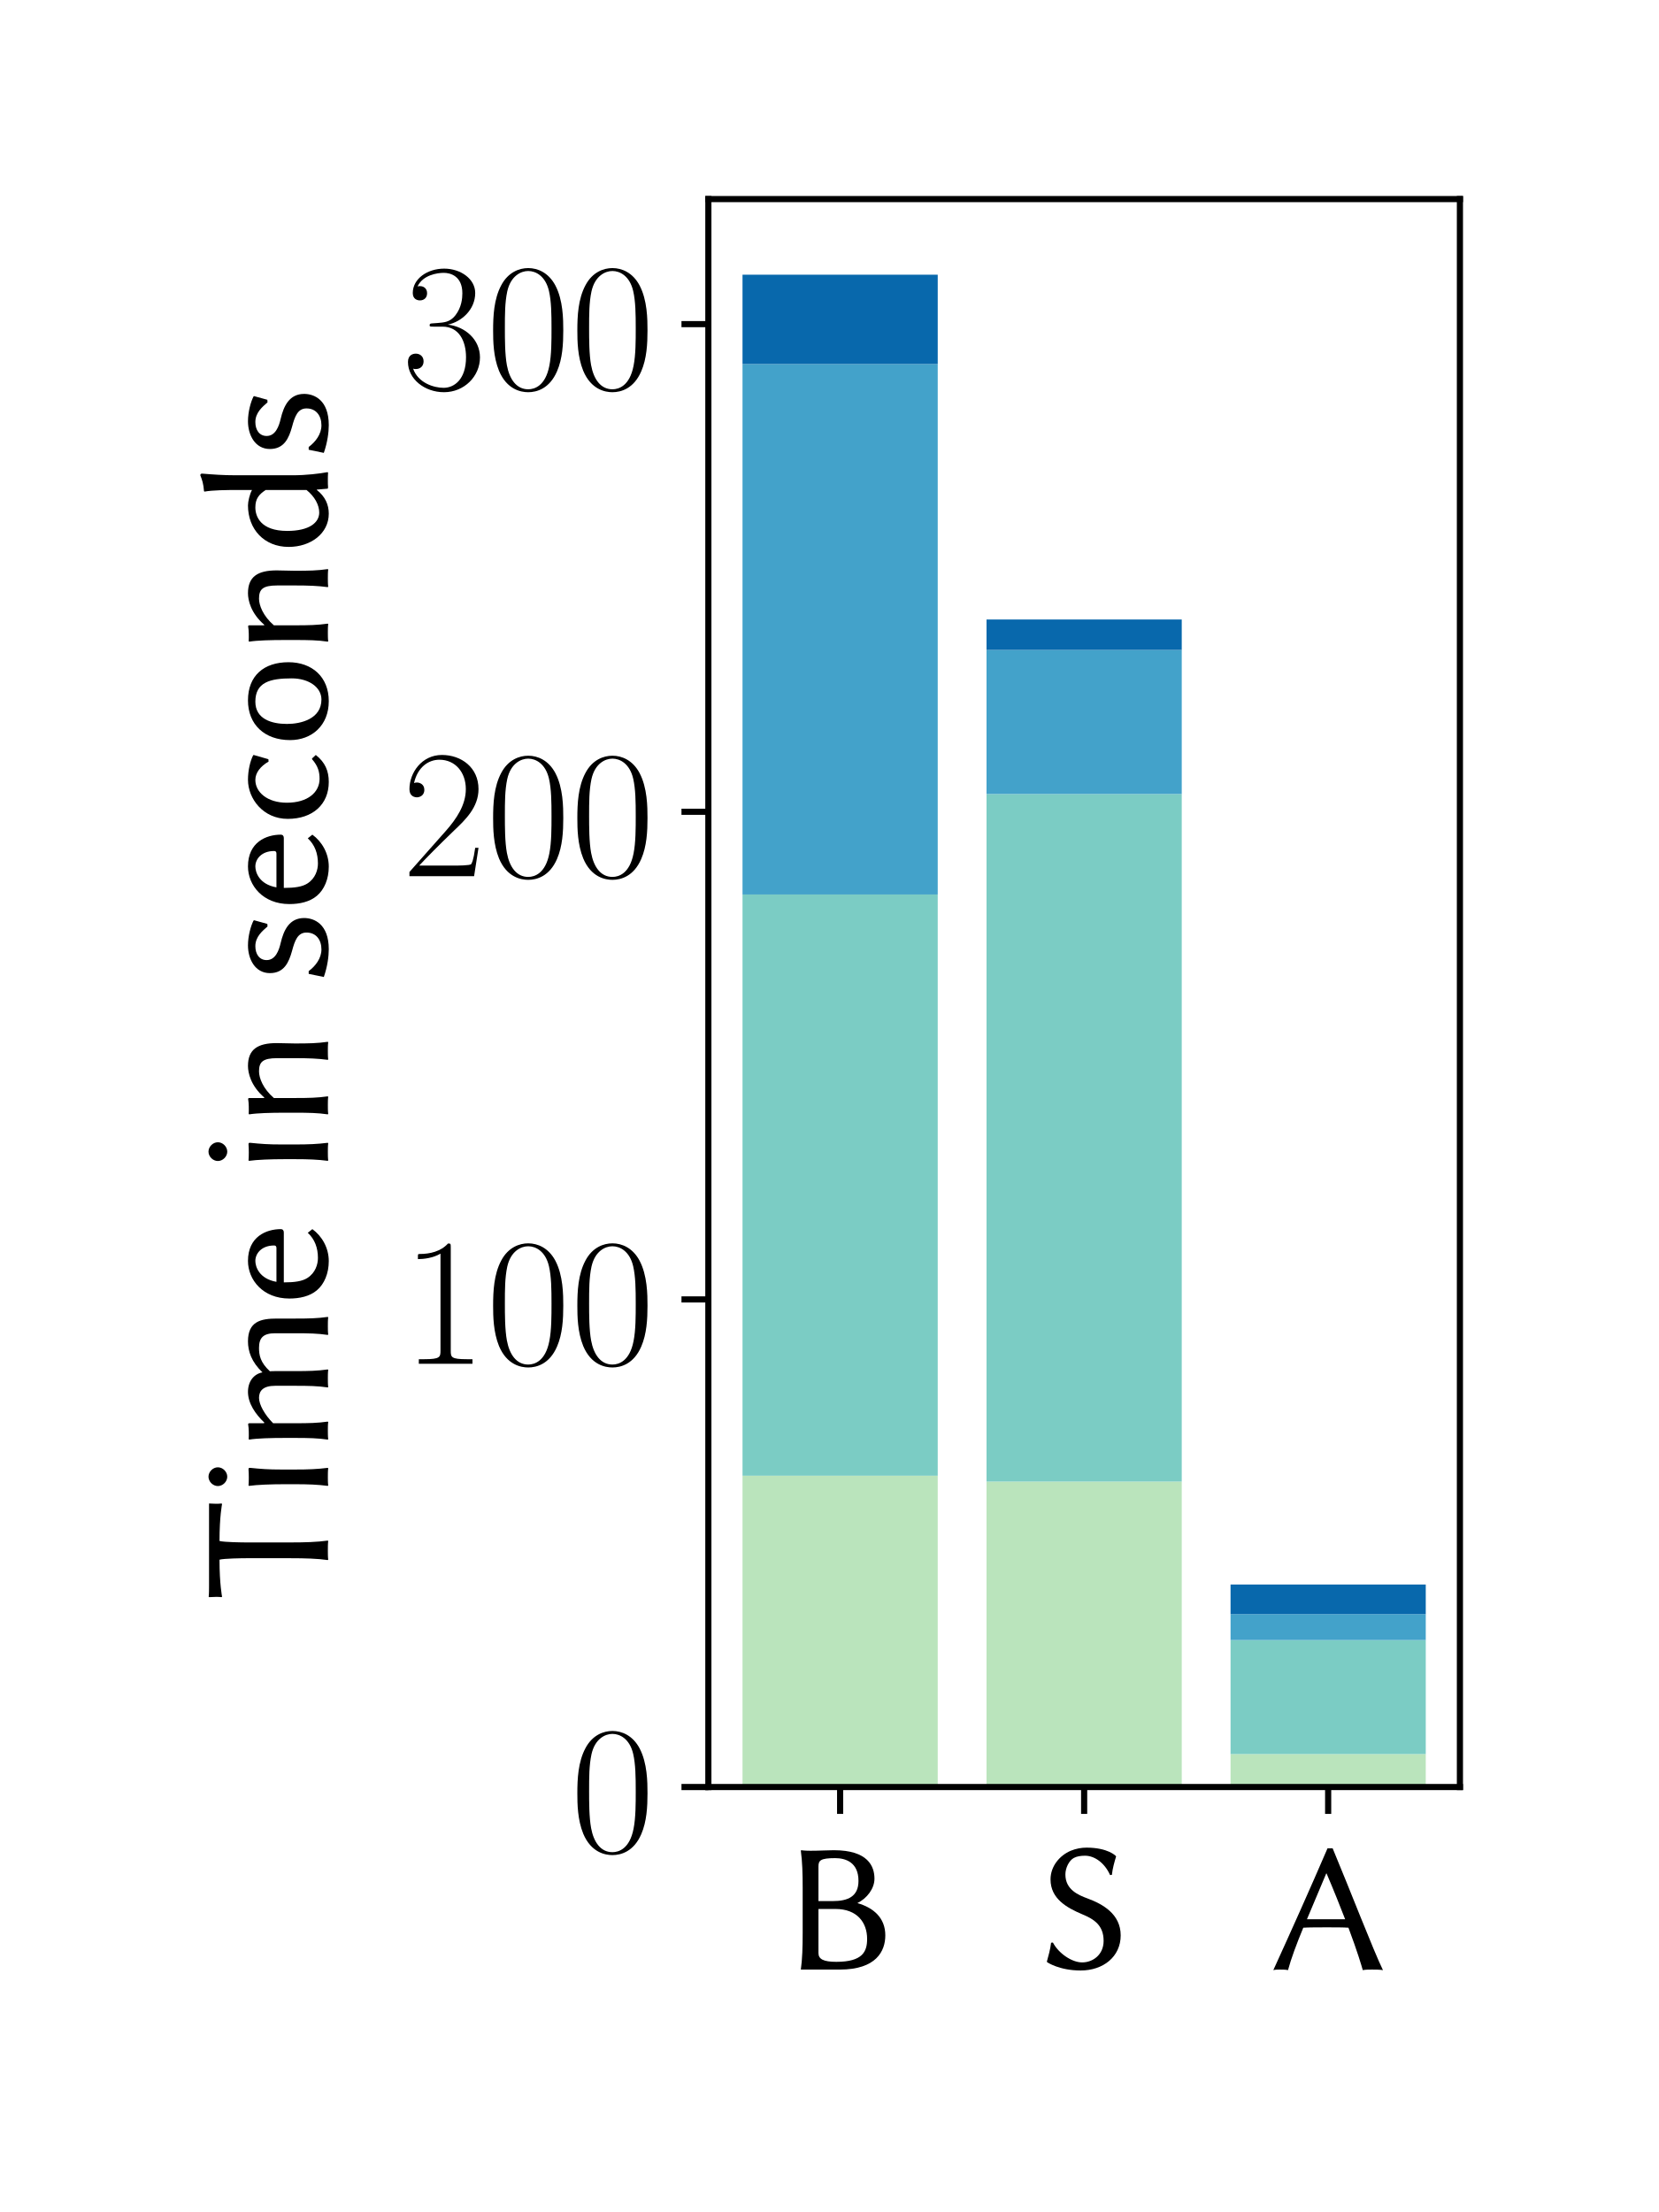
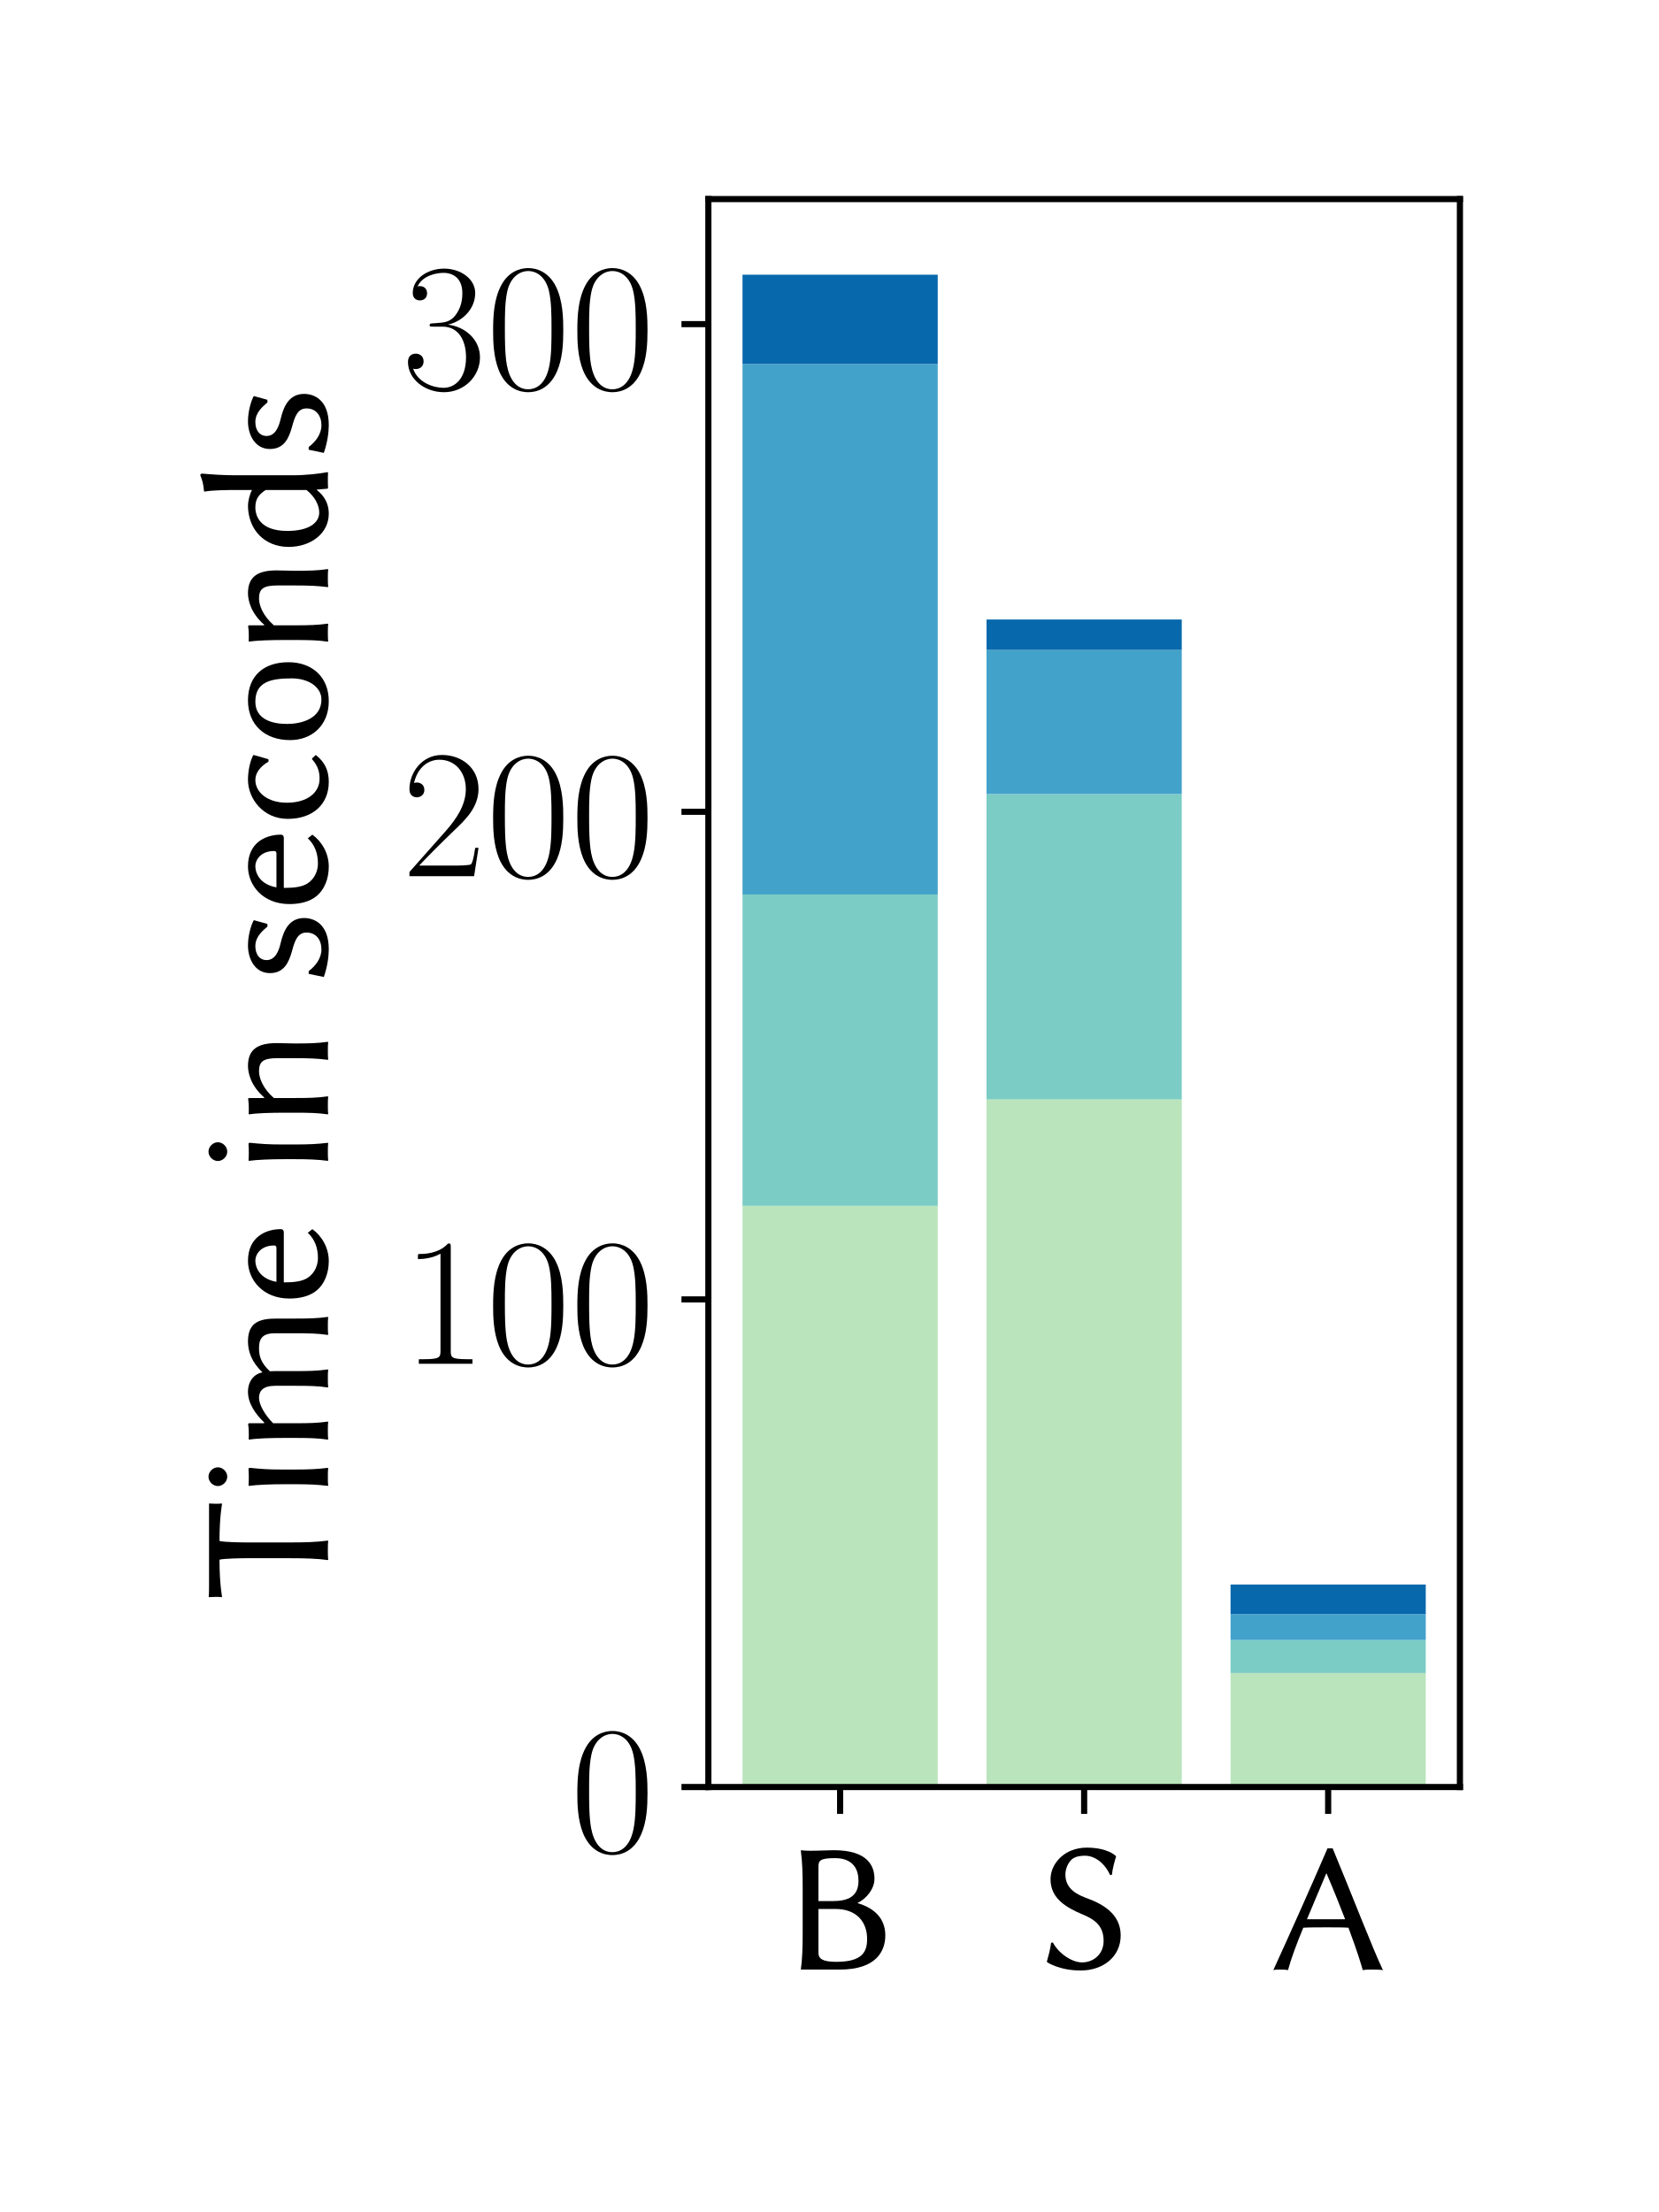
<svg xmlns="http://www.w3.org/2000/svg" xmlns:xlink="http://www.w3.org/1999/xlink" width="216pt" height="288pt" viewBox="0 0 216 288" version="1.1">
  <defs>
    <style type="text/css">*{stroke-linejoin: round; stroke-linecap: butt}</style>
  </defs>
  <g id="figure_1">
    <g id="patch_1">
      <path d="M 0 288  L 216 288  L 216 0  L 0 0  z " style="fill: #ffffff" />
    </g>
    <g id="axes_1">
      <g id="patch_2">
        <path d="M 92.227 232.67  L 190.08 232.67  L 190.08 25.92  L 92.227 25.92  z " style="fill: #ffffff" />
      </g>
      <g id="patch_3">
-         <path d="M 96.675 232.67  L 122.091 232.67  L 122.091 192.136  L 96.675 192.136  z " clip-path="url(#p1380381713)" style="fill: #bae4bc" />
+         <path d="M 96.675 232.67  L 122.091 232.67  L 122.091 156.995  L 96.675 156.995  z " clip-path="url(#p3f129ec547)" style="fill: #bae4bc" />
      </g>
      <g id="patch_4">
-         <path d="M 128.445 232.67  L 153.862 232.67  L 153.862 192.904  L 128.445 192.904  z " clip-path="url(#p1380381713)" style="fill: #bae4bc" />
+         <path d="M 128.445 232.67  L 153.862 232.67  L 153.862 143.145  L 128.445 143.145  z " clip-path="url(#p3f129ec547)" style="fill: #bae4bc" />
      </g>
      <g id="patch_5">
-         <path d="M 160.216 232.67  L 185.632 232.67  L 185.632 228.381  L 160.216 228.381  z " clip-path="url(#p1380381713)" style="fill: #bae4bc" />
+         <path d="M 160.216 232.67  L 185.632 232.67  L 185.632 217.825  L 160.216 217.825  z " clip-path="url(#p3f129ec547)" style="fill: #bae4bc" />
      </g>
      <g id="patch_6">
-         <path d="M 96.675 192.136  L 122.091 192.136  L 122.091 116.462  L 96.675 116.462  z " clip-path="url(#p1380381713)" style="fill: #7bccc4" />
+         <path d="M 96.675 156.995  L 122.091 156.995  L 122.091 116.462  L 96.675 116.462  z " clip-path="url(#p3f129ec547)" style="fill: #7bccc4" />
      </g>
      <g id="patch_7">
-         <path d="M 128.445 192.904  L 153.862 192.904  L 153.862 103.379  L 128.445 103.379  z " clip-path="url(#p1380381713)" style="fill: #7bccc4" />
+         <path d="M 128.445 143.145  L 153.862 143.145  L 153.862 103.379  L 128.445 103.379  z " clip-path="url(#p3f129ec547)" style="fill: #7bccc4" />
      </g>
      <g id="patch_8">
-         <path d="M 160.216 228.381  L 185.632 228.381  L 185.632 213.536  L 160.216 213.536  z " clip-path="url(#p1380381713)" style="fill: #7bccc4" />
+         <path d="M 160.216 217.825  L 185.632 217.825  L 185.632 213.536  L 160.216 213.536  z " clip-path="url(#p3f129ec547)" style="fill: #7bccc4" />
      </g>
      <g id="patch_9">
-         <path d="M 96.675 116.462  L 122.091 116.462  L 122.091 47.398  L 96.675 47.398  z " clip-path="url(#p1380381713)" style="fill: #43a2ca" />
+         <path d="M 96.675 116.462  L 122.091 116.462  L 122.091 47.398  L 96.675 47.398  z " clip-path="url(#p3f129ec547)" style="fill: #43a2ca" />
      </g>
      <g id="patch_10">
-         <path d="M 128.445 103.379  L 153.862 103.379  L 153.862 84.62  L 128.445 84.62  z " clip-path="url(#p1380381713)" style="fill: #43a2ca" />
+         <path d="M 128.445 103.379  L 153.862 103.379  L 153.862 84.62  L 128.445 84.62  z " clip-path="url(#p3f129ec547)" style="fill: #43a2ca" />
      </g>
      <g id="patch_11">
-         <path d="M 160.216 213.536  L 185.632 213.536  L 185.632 210.157  L 160.216 210.157  z " clip-path="url(#p1380381713)" style="fill: #43a2ca" />
+         <path d="M 160.216 213.536  L 185.632 213.536  L 185.632 210.157  L 160.216 210.157  z " clip-path="url(#p3f129ec547)" style="fill: #43a2ca" />
      </g>
      <g id="patch_12">
-         <path d="M 96.675 47.398  L 122.091 47.398  L 122.091 35.765  L 96.675 35.765  z " clip-path="url(#p1380381713)" style="fill: #0868ac" />
+         <path d="M 96.675 47.398  L 122.091 47.398  L 122.091 35.765  L 96.675 35.765  z " clip-path="url(#p3f129ec547)" style="fill: #0868ac" />
      </g>
      <g id="patch_13">
-         <path d="M 128.445 84.62  L 153.862 84.62  L 153.862 80.658  L 128.445 80.658  z " clip-path="url(#p1380381713)" style="fill: #0868ac" />
+         <path d="M 128.445 84.62  L 153.862 84.62  L 153.862 80.658  L 128.445 80.658  z " clip-path="url(#p3f129ec547)" style="fill: #0868ac" />
      </g>
      <g id="patch_14">
-         <path d="M 160.216 210.157  L 185.632 210.157  L 185.632 206.301  L 160.216 206.301  z " clip-path="url(#p1380381713)" style="fill: #0868ac" />
+         <path d="M 160.216 210.157  L 185.632 210.157  L 185.632 206.301  L 160.216 206.301  z " clip-path="url(#p3f129ec547)" style="fill: #0868ac" />
      </g>
      <g id="matplotlib.axis_1">
        <g id="xtick_1">
          <g id="line2d_1">
            <defs>
-               <path id="m6634dfbd92" d="M 0 0  L 0 3.5  " style="stroke: #000000; stroke-width: 0.8" />
+               <path id="m57ced5e4c3" d="M 0 0  L 0 3.5  " style="stroke: #000000; stroke-width: 0.8" />
            </defs>
            <g>
-               <use xlink:href="#m6634dfbd92" x="109.383" y="232.67" style="stroke: #000000; stroke-width: 0.8" />
+               <use xlink:href="#m57ced5e4c3" x="109.383" y="232.67" style="stroke: #000000; stroke-width: 0.8" />
            </g>
          </g>
          <g id="text_1">
            <g transform="translate(102.0188 256.4372) scale(0.24 -0.24)">
              <defs>
                <path id="LinBiolinumT-42" d="M 1216 3590  C 1216 3801 1280 3884 1798 3884  C 2157 3884 2611 3743 2611 3091  C 2611 2548 2246 2387 1715 2387  L 1216 2387  L 1216 3590  z M 1216 2112  L 1811 2112  C 2560 2112 2912 1644 2912 1069  C 2912 628 2758 270 1837 270  C 1389 270 1216 366 1216 576  L 1216 2112  z M 941 4141  C 723 4141 614 4160 614 4160  L 602 4141  C 653 3775 666 3338 666 2857  L 666 1284  C 666 803 653 346 602 0  L 608 0  C 608 0 717 0 941 0  C 1338 0 1389 0 1958 0  C 3232 0 3546 645 3546 1193  C 3546 1806 3130 2158 2573 2317  C 2899 2477 3168 2816 3168 3168  C 3168 3597 2944 4160 1754 4160  C 1530 4160 1261 4141 941 4141  z " transform="scale(0.015625)" />
              </defs>
              <use xlink:href="#LinBiolinumT-42" transform="scale(0.996264)" />
            </g>
          </g>
        </g>
        <g id="xtick_2">
          <g id="line2d_2">
            <g>
-               <use xlink:href="#m6634dfbd92" x="141.154" y="232.67" style="stroke: #000000; stroke-width: 0.8" />
+               <use xlink:href="#m57ced5e4c3" x="141.154" y="232.67" style="stroke: #000000; stroke-width: 0.8" />
            </g>
          </g>
          <g id="text_2">
            <g transform="translate(135.1042 256.4372) scale(0.24 -0.24)">
              <defs>
                <path id="LinBiolinumT-53" d="M 1549 250  C 1190 250 730 564 531 942  L 467 935  C 442 704 371 468 320 276  L 333 256  C 333 256 749 -32 1498 -32  C 2285 -32 2893 449 2893 1192  C 2893 1936 2266 2282 1747 2475  C 1421 2596 966 2782 966 3314  C 966 3545 1094 3801 1261 3891  C 1370 3949 1504 3968 1651 3968  C 2003 3968 2349 3692 2522 3295  L 2586 3301  C 2611 3532 2675 3750 2733 3942  L 2720 3962  C 2720 3962 2451 4250 1702 4250  C 1530 4250 1338 4218 1152 4141  C 774 3981 448 3609 448 3142  C 448 2468 1018 2154 1549 1929  C 1965 1756 2298 1545 2298 1000  C 2298 519 1926 250 1549 250  z " transform="scale(0.015625)" />
              </defs>
              <use xlink:href="#LinBiolinumT-53" transform="scale(0.996264)" />
            </g>
          </g>
        </g>
        <g id="xtick_3">
          <g id="line2d_3">
            <g>
-               <use xlink:href="#m6634dfbd92" x="172.924" y="232.67" style="stroke: #000000; stroke-width: 0.8" />
+               <use xlink:href="#m57ced5e4c3" x="172.924" y="232.67" style="stroke: #000000; stroke-width: 0.8" />
            </g>
          </g>
          <g id="text_3">
            <g transform="translate(165.4042 256.4372) scale(0.24 -0.24)">
              <defs>
                <path id="LinBiolinumT-41" d="M 2605 1754  C 2394 1754 2131 1754 1939 1754  C 1754 1754 1414 1754 1274 1754  L 1946 3349  L 1958 3349  C 2221 2733 2432 2202 2605 1754  z M 1146 1459  C 1306 1472 1754 1472 1971 1472  C 2214 1472 2566 1472 2720 1459  C 3034 621 3181 122 3219 -19  C 3328 0 3430 0 3539 0  C 3648 0 3814 0 3923 -19  C 3603 630 2758 2819 2170 4224  L 1990 4224  C 1376 2799 749 1399 102 -19  C 179 0 256 0 326 0  C 397 0 538 0 614 -19  C 717 371 915 902 1146 1459  z " transform="scale(0.015625)" />
              </defs>
              <use xlink:href="#LinBiolinumT-41" transform="scale(0.996264)" />
            </g>
          </g>
        </g>
      </g>
      <g id="matplotlib.axis_2">
        <g id="ytick_1">
          <g id="line2d_4">
            <defs>
-               <path id="mf366d6cddd" d="M 0 0  L -3.5 0  " style="stroke: #000000; stroke-width: 0.8" />
+               <path id="m280bd0f94f" d="M 0 0  L -3.5 0  " style="stroke: #000000; stroke-width: 0.8" />
            </defs>
            <g>
-               <use xlink:href="#mf366d6cddd" x="92.227" y="232.67" style="stroke: #000000; stroke-width: 0.8" />
+               <use xlink:href="#m280bd0f94f" x="92.227" y="232.67" style="stroke: #000000; stroke-width: 0.8" />
            </g>
          </g>
          <g id="text_4">
            <g transform="translate(74.26139 241.0536) scale(0.24 -0.24)">
              <defs>
                <path id="CMR17-30" d="M 2688 2025  C 2688 2416 2682 3080 2413 3591  C 2176 4039 1798 4198 1466 4198  C 1158 4198 768 4058 525 3597  C 269 3118 243 2524 243 2025  C 243 1661 250 1106 448 619  C 723 -39 1216 -128 1466 -128  C 1760 -128 2208 -7 2470 600  C 2662 1042 2688 1559 2688 2025  z M 1466 -26  C 1056 -26 813 325 723 812  C 653 1188 653 1738 653 2096  C 653 2588 653 2997 736 3387  C 858 3929 1216 4096 1466 4096  C 1728 4096 2067 3923 2189 3400  C 2272 3036 2278 2607 2278 2096  C 2278 1680 2278 1169 2202 792  C 2067 95 1690 -26 1466 -26  z " transform="scale(0.015625)" />
              </defs>
              <use xlink:href="#CMR17-30" transform="scale(0.996264)" />
            </g>
          </g>
        </g>
        <g id="ytick_2">
          <g id="line2d_5">
            <g>
-               <use xlink:href="#mf366d6cddd" x="92.227" y="169.181" style="stroke: #000000; stroke-width: 0.8" />
+               <use xlink:href="#m280bd0f94f" x="92.227" y="169.181" style="stroke: #000000; stroke-width: 0.8" />
            </g>
          </g>
          <g id="text_5">
            <g transform="translate(52.32997 177.5648) scale(0.24 -0.24)">
              <defs>
                <path id="CMR17-31" d="M 1702 4058  C 1702 4192 1696 4192 1606 4192  C 1357 3916 979 3827 621 3827  C 602 3827 570 3827 563 3808  C 557 3795 557 3782 557 3648  C 755 3648 1088 3686 1344 3839  L 1344 461  C 1344 236 1331 160 781 160  L 589 160  L 589 0  C 896 0 1216 0 1523 0  C 1830 0 2150 0 2458 0  L 2458 160  L 2266 160  C 1715 160 1702 230 1702 458  L 1702 4058  z " transform="scale(0.015625)" />
              </defs>
              <use xlink:href="#CMR17-31" transform="scale(0.996264)" />
              <use xlink:href="#CMR17-30" transform="translate(45.69048 0) scale(0.996264)" />
              <use xlink:href="#CMR17-30" transform="translate(91.38095 0) scale(0.996264)" />
            </g>
          </g>
        </g>
        <g id="ytick_3">
          <g id="line2d_6">
            <g>
-               <use xlink:href="#mf366d6cddd" x="92.227" y="105.693" style="stroke: #000000; stroke-width: 0.8" />
+               <use xlink:href="#m280bd0f94f" x="92.227" y="105.693" style="stroke: #000000; stroke-width: 0.8" />
            </g>
          </g>
          <g id="text_6">
            <g transform="translate(52.32997 114.0761) scale(0.24 -0.24)">
              <defs>
                <path id="CMR17-32" d="M 2669 989  L 2554 989  C 2490 536 2438 459 2413 420  C 2381 369 1920 369 1830 369  L 602 369  C 832 619 1280 1072 1824 1597  C 2214 1967 2669 2402 2669 3035  C 2669 3790 2067 4224 1395 4224  C 691 4224 262 3604 262 3030  C 262 2780 448 2748 525 2748  C 589 2748 781 2787 781 3010  C 781 3207 614 3264 525 3264  C 486 3264 448 3258 422 3245  C 544 3790 915 4058 1306 4058  C 1862 4058 2227 3617 2227 3035  C 2227 2479 1901 2000 1536 1584  L 262 146  L 262 0  L 2515 0  L 2669 989  z " transform="scale(0.015625)" />
              </defs>
              <use xlink:href="#CMR17-32" transform="scale(0.996264)" />
              <use xlink:href="#CMR17-30" transform="translate(45.69048 0) scale(0.996264)" />
              <use xlink:href="#CMR17-30" transform="translate(91.38095 0) scale(0.996264)" />
            </g>
          </g>
        </g>
        <g id="ytick_4">
          <g id="line2d_7">
            <g>
-               <use xlink:href="#mf366d6cddd" x="92.227" y="42.204" style="stroke: #000000; stroke-width: 0.8" />
+               <use xlink:href="#m280bd0f94f" x="92.227" y="42.204" style="stroke: #000000; stroke-width: 0.8" />
            </g>
          </g>
          <g id="text_7">
            <g transform="translate(52.32997 50.58734) scale(0.24 -0.24)">
              <defs>
                <path id="CMR17-33" d="M 1414 2157  C 1984 2157 2234 1662 2234 1090  C 2234 320 1824 25 1453 25  C 1114 25 563 194 390 693  C 422 680 454 680 486 680  C 640 680 755 782 755 948  C 755 1133 614 1216 486 1216  C 378 1216 211 1165 211 926  C 211 335 787 -128 1466 -128  C 2176 -128 2720 430 2720 1085  C 2720 1707 2208 2157 1600 2227  C 2086 2328 2554 2756 2554 3329  C 2554 3820 2048 4179 1472 4179  C 890 4179 378 3829 378 3329  C 378 3110 544 3072 627 3072  C 762 3072 877 3155 877 3321  C 877 3486 762 3569 627 3569  C 602 3569 570 3569 544 3557  C 730 3959 1235 4032 1459 4032  C 1683 4032 2106 3925 2106 3320  C 2106 3143 2080 2828 1862 2550  C 1670 2304 1453 2304 1242 2284  C 1210 2284 1062 2269 1037 2269  C 992 2263 966 2257 966 2208  C 966 2163 973 2157 1101 2157  L 1414 2157  z " transform="scale(0.015625)" />
              </defs>
              <use xlink:href="#CMR17-33" transform="scale(0.996264)" />
              <use xlink:href="#CMR17-30" transform="translate(45.69048 0) scale(0.996264)" />
              <use xlink:href="#CMR17-30" transform="translate(91.38095 0) scale(0.996264)" />
            </g>
          </g>
        </g>
        <g id="text_8">
          <g transform="translate(42.68713 208.3067) rotate(-90) scale(0.24 -0.24)">
            <defs>
              <path id="LinBiolinumT-54" d="M 1453 2854  L 1453 1286  C 1453 806 1440 351 1389 6  L 1402 -13  C 1478 0 1651 0 1728 0  C 1805 0 1978 0 2054 -13  L 2067 6  C 2016 371 2003 806 2003 1286  L 2003 2854  C 2003 2963 2010 3622 2054 3776  C 2912 3776 3347 3686 3347 3686  L 3360 3712  C 3347 3809 3347 3958 3360 4141  L 3347 4141  C 3245 4141 3098 4141 2963 4141  L 493 4141  C 358 4141 211 4141 109 4154  L 96 4135  C 109 3955 109 3808 96 3712  L 109 3686  C 109 3686 544 3776 1402 3776  C 1446 3622 1453 2963 1453 2854  z " transform="scale(0.015625)" />
              <path id="LinBiolinumT-69" d="M 512 3833  C 512 3660 666 3506 838 3506  C 1011 3506 1165 3660 1165 3833  C 1165 4006 1011 4160 838 4160  C 666 4160 512 4006 512 3833  z M 576 1506  L 576 1155  C 576 676 563 351 518 6  L 531 -13  C 608 0 755 0 832 0  C 909 0 1056 0 1133 -13  L 1146 6  C 1101 370 1088 670 1088 1155  L 1088 1609  C 1088 2088 1107 2318 1146 2707  C 1146 2759 1139 2765 1088 2765  C 941 2752 666 2752 531 2765  L 518 2745  C 557 2471 576 1985 576 1506  z " transform="scale(0.015625)" />
              <path id="LinBiolinumT-6d" d="M 1037 2231  L 1037 2717  C 1037 2765 1030 2778 998 2778  C 858 2752 627 2752 480 2759  L 467 2739  C 512 2466 525 1981 525 1503  L 525 1152  C 525 675 518 350 467 6  L 480 -13  C 557 0 704 0 781 0  C 858 0 1005 0 1082 -13  L 1094 6  C 1043 366 1037 662 1037 1142  L 1037 1907  C 1338 2209 1696 2399 1920 2399  C 2163 2399 2342 2260 2342 1837  L 2342 1142  C 2342 668 2336 347 2285 6  L 2298 -13  C 2374 0 2522 0 2598 0  C 2675 0 2822 0 2899 -13  L 2912 6  C 2861 366 2854 662 2854 1142  L 2854 1780  C 2854 1868 2854 1944 2848 2020  C 3155 2355 3411 2399 3661 2399  C 4006 2399 4173 2260 4173 1837  L 4173 1142  C 4173 668 4166 347 4115 6  L 4128 -13  C 4205 0 4352 0 4429 0  C 4506 0 4653 0 4730 -13  L 4742 6  C 4691 367 4685 664 4685 1144  L 4685 1778  C 4685 2341 4582 2784 3891 2784  C 3546 2784 3174 2662 2810 2279  C 2752 2586 2490 2784 2131 2784  C 1734 2784 1357 2529 1056 2210  L 1037 2231  z " transform="scale(0.015625)" />
              <path id="LinBiolinumT-65" d="M 800 1792  C 909 2399 1331 2527 1530 2527  C 1786 2527 2067 2311 2067 1874  C 2067 1821 2042 1792 1978 1792  L 800 1792  z M 2509 700  C 2285 456 1984 346 1632 346  C 1414 346 1114 431 934 715  C 819 895 781 1160 781 1535  L 2522 1535  C 2592 1535 2637 1572 2637 1638  C 2637 2147 2374 2784 1530 2784  C 870 2784 218 2263 218 1341  C 218 984 294 633 506 382  C 723 124 1094 -32 1523 -32  C 1984 -32 2394 205 2637 540  L 2509 700  z " transform="scale(0.015625)" />
              <path id="LinBiolinumT-6e" d="M 2944 1144  C 2944 1348 2957 1581 2957 1784  C 2957 2442 2739 2784 2163 2784  C 1920 2784 1466 2688 1056 2210  L 1043 2231  L 1043 2717  C 1043 2765 1037 2778 1005 2778  C 864 2752 634 2752 486 2759  L 474 2739  C 518 2466 531 1981 531 1503  L 531 1152  C 531 675 525 350 474 6  L 486 -13  C 563 0 710 0 787 0  C 864 0 1011 0 1088 -13  L 1101 6  C 1050 366 1043 662 1043 1142  L 1043 1881  C 1370 2260 1741 2399 1971 2399  C 2298 2399 2432 2273 2432 1761  L 2432 1142  C 2432 668 2419 347 2374 6  L 2387 -13  C 2464 0 2611 0 2688 0  C 2765 0 2912 0 2989 -13  L 3002 6  C 2950 367 2944 664 2944 1144  z " transform="scale(0.015625)" />
              <path id="LinBiolinumT-73" d="M 320 668  L 211 141  C 576 13 934 -32 1178 -32  C 2061 -32 2266 481 2266 826  C 2266 1338 1850 1539 1395 1645  C 1152 1701 800 1820 800 2133  C 800 2389 1011 2527 1286 2527  C 1619 2527 1824 2271 1971 2103  L 2061 2109  L 2189 2572  L 2176 2591  C 1990 2687 1638 2784 1312 2784  C 838 2784 346 2539 346 2020  C 346 1520 730 1357 1114 1250  C 1485 1151 1760 1050 1760 744  C 1760 412 1510 224 1171 224  C 864 224 595 428 416 668  L 320 668  z " transform="scale(0.015625)" />
              <path id="LinBiolinumT-63" d="M 1600 2527  C 1850 2527 2074 2352 2240 2066  L 2323 2073  L 2470 2585  L 2458 2604  C 2259 2707 1926 2784 1606 2784  C 941 2784 243 2250 243 1398  C 243 526 749 -32 1530 -32  C 1914 -32 2214 95 2470 420  L 2349 551  L 2323 551  C 2080 339 1875 289 1638 289  C 1171 289 806 700 806 1429  C 806 2116 1178 2527 1600 2527  z " transform="scale(0.015625)" />
              <path id="LinBiolinumT-6f" d="M 243 1316  C 243 563 749 -32 1600 -32  C 2445 -32 2957 551 2957 1373  C 2957 2226 2490 2784 1626 2784  C 787 2784 243 2207 243 1316  z M 1581 2527  C 2259 2527 2394 2015 2394 1260  C 2394 668 2086 224 1658 224  C 979 224 806 942 806 1423  C 806 1966 979 2527 1581 2527  z " transform="scale(0.015625)" />
              <path id="LinBiolinumT-64" d="M 2310 744  C 2080 457 1786 301 1523 301  C 1178 301 883 638 883 1417  C 883 2352 1395 2527 1702 2527  C 2003 2527 2157 2402 2310 2165  L 2310 744  z M 2310 384  L 2323 384  L 2355 12  C 2355 -1 2374 -7 2413 -7  C 2496 0 2541 0 2637 0  C 2714 0 2835 0 2918 -7  L 2931 12  C 2880 285 2822 754 2822 1230  L 2822 3187  C 2822 3656 2848 3986 2880 4381  C 2880 4425 2861 4445 2822 4445  C 2662 4381 2528 4336 2266 4316  L 2253 4297  C 2304 4021 2310 3547 2310 3060  L 2310 2643  C 2163 2726 1901 2784 1773 2784  C 941 2784 326 2219 326 1366  C 326 595 794 -32 1485 -32  C 1792 -32 2080 89 2310 384  z " transform="scale(0.015625)" />
            </defs>
            <use xlink:href="#LinBiolinumT-54" transform="scale(0.996264)" />
            <use xlink:href="#LinBiolinumT-69" transform="translate(53.79824 0) scale(0.996264)" />
            <use xlink:href="#LinBiolinumT-6d" transform="translate(79.70112 0) scale(0.996264)" />
            <use xlink:href="#LinBiolinumT-65" transform="translate(160.0996 0) scale(0.996264)" />
            <use xlink:href="#LinBiolinumT-69" transform="translate(230.137 0) scale(0.996264)" />
            <use xlink:href="#LinBiolinumT-6e" transform="translate(256.0399 0) scale(0.996264)" />
            <use xlink:href="#LinBiolinumT-73" transform="translate(334.6451 0) scale(0.996264)" />
            <use xlink:href="#LinBiolinumT-65" transform="translate(374.0971 0) scale(0.996264)" />
            <use xlink:href="#LinBiolinumT-63" transform="translate(419.9253 0) scale(0.996264)" />
            <use xlink:href="#LinBiolinumT-6f" transform="translate(462.665 0) scale(0.996264)" />
            <use xlink:href="#LinBiolinumT-6e" transform="translate(512.4782 0) scale(0.996264)" />
            <use xlink:href="#LinBiolinumT-64" transform="translate(566.1767 0) scale(0.996264)" />
            <use xlink:href="#LinBiolinumT-73" transform="translate(618.9787 0) scale(0.996264)" />
          </g>
        </g>
      </g>
      <g id="patch_15">
        <path d="M 92.227 232.67  L 92.227 25.92  " style="fill: none; stroke: #000000; stroke-width: 0.8; stroke-linejoin: miter; stroke-linecap: square" />
      </g>
      <g id="patch_16">
        <path d="M 190.08 232.67  L 190.08 25.92  " style="fill: none; stroke: #000000; stroke-width: 0.8; stroke-linejoin: miter; stroke-linecap: square" />
      </g>
      <g id="patch_17">
        <path d="M 92.227 232.67  L 190.08 232.67  " style="fill: none; stroke: #000000; stroke-width: 0.8; stroke-linejoin: miter; stroke-linecap: square" />
      </g>
      <g id="patch_18">
        <path d="M 92.227 25.92  L 190.08 25.92  " style="fill: none; stroke: #000000; stroke-width: 0.8; stroke-linejoin: miter; stroke-linecap: square" />
      </g>
    </g>
  </g>
  <defs>
-     <clipPath id="p1380381713">
+     <clipPath id="p3f129ec547">
      <rect x="92.227" y="25.92" width="97.853" height="206.75" />
    </clipPath>
  </defs>
</svg>
